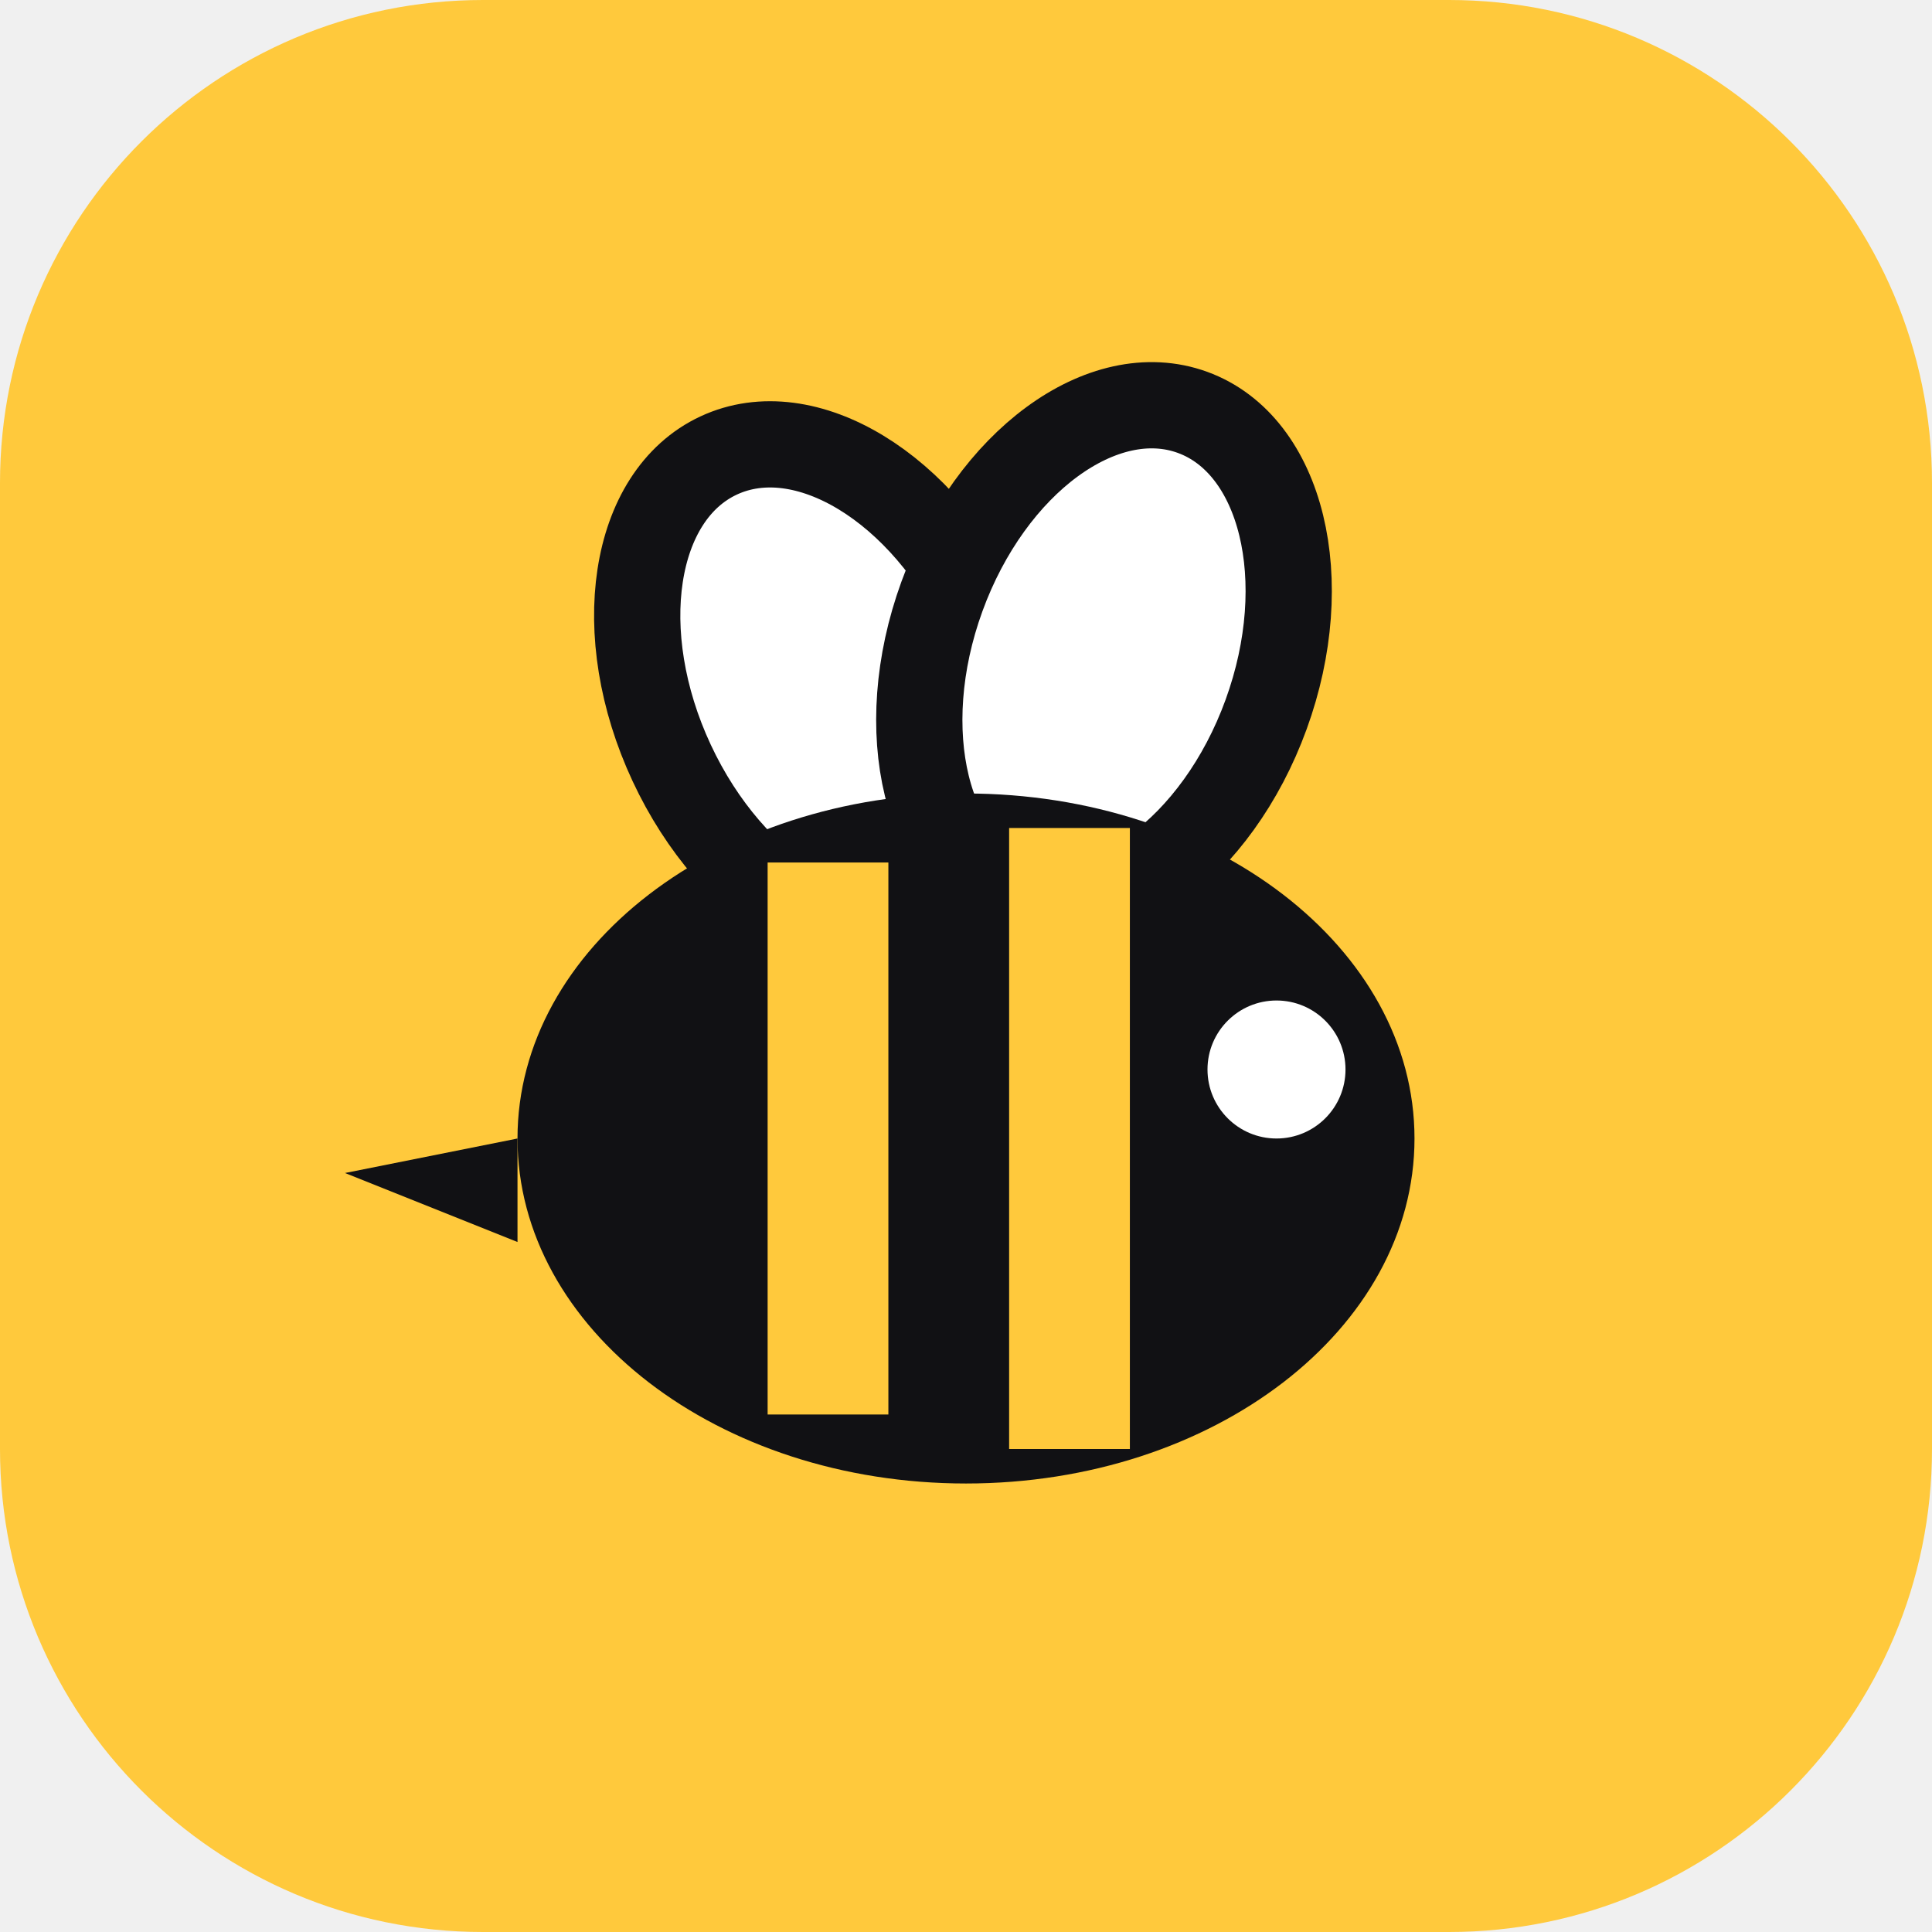
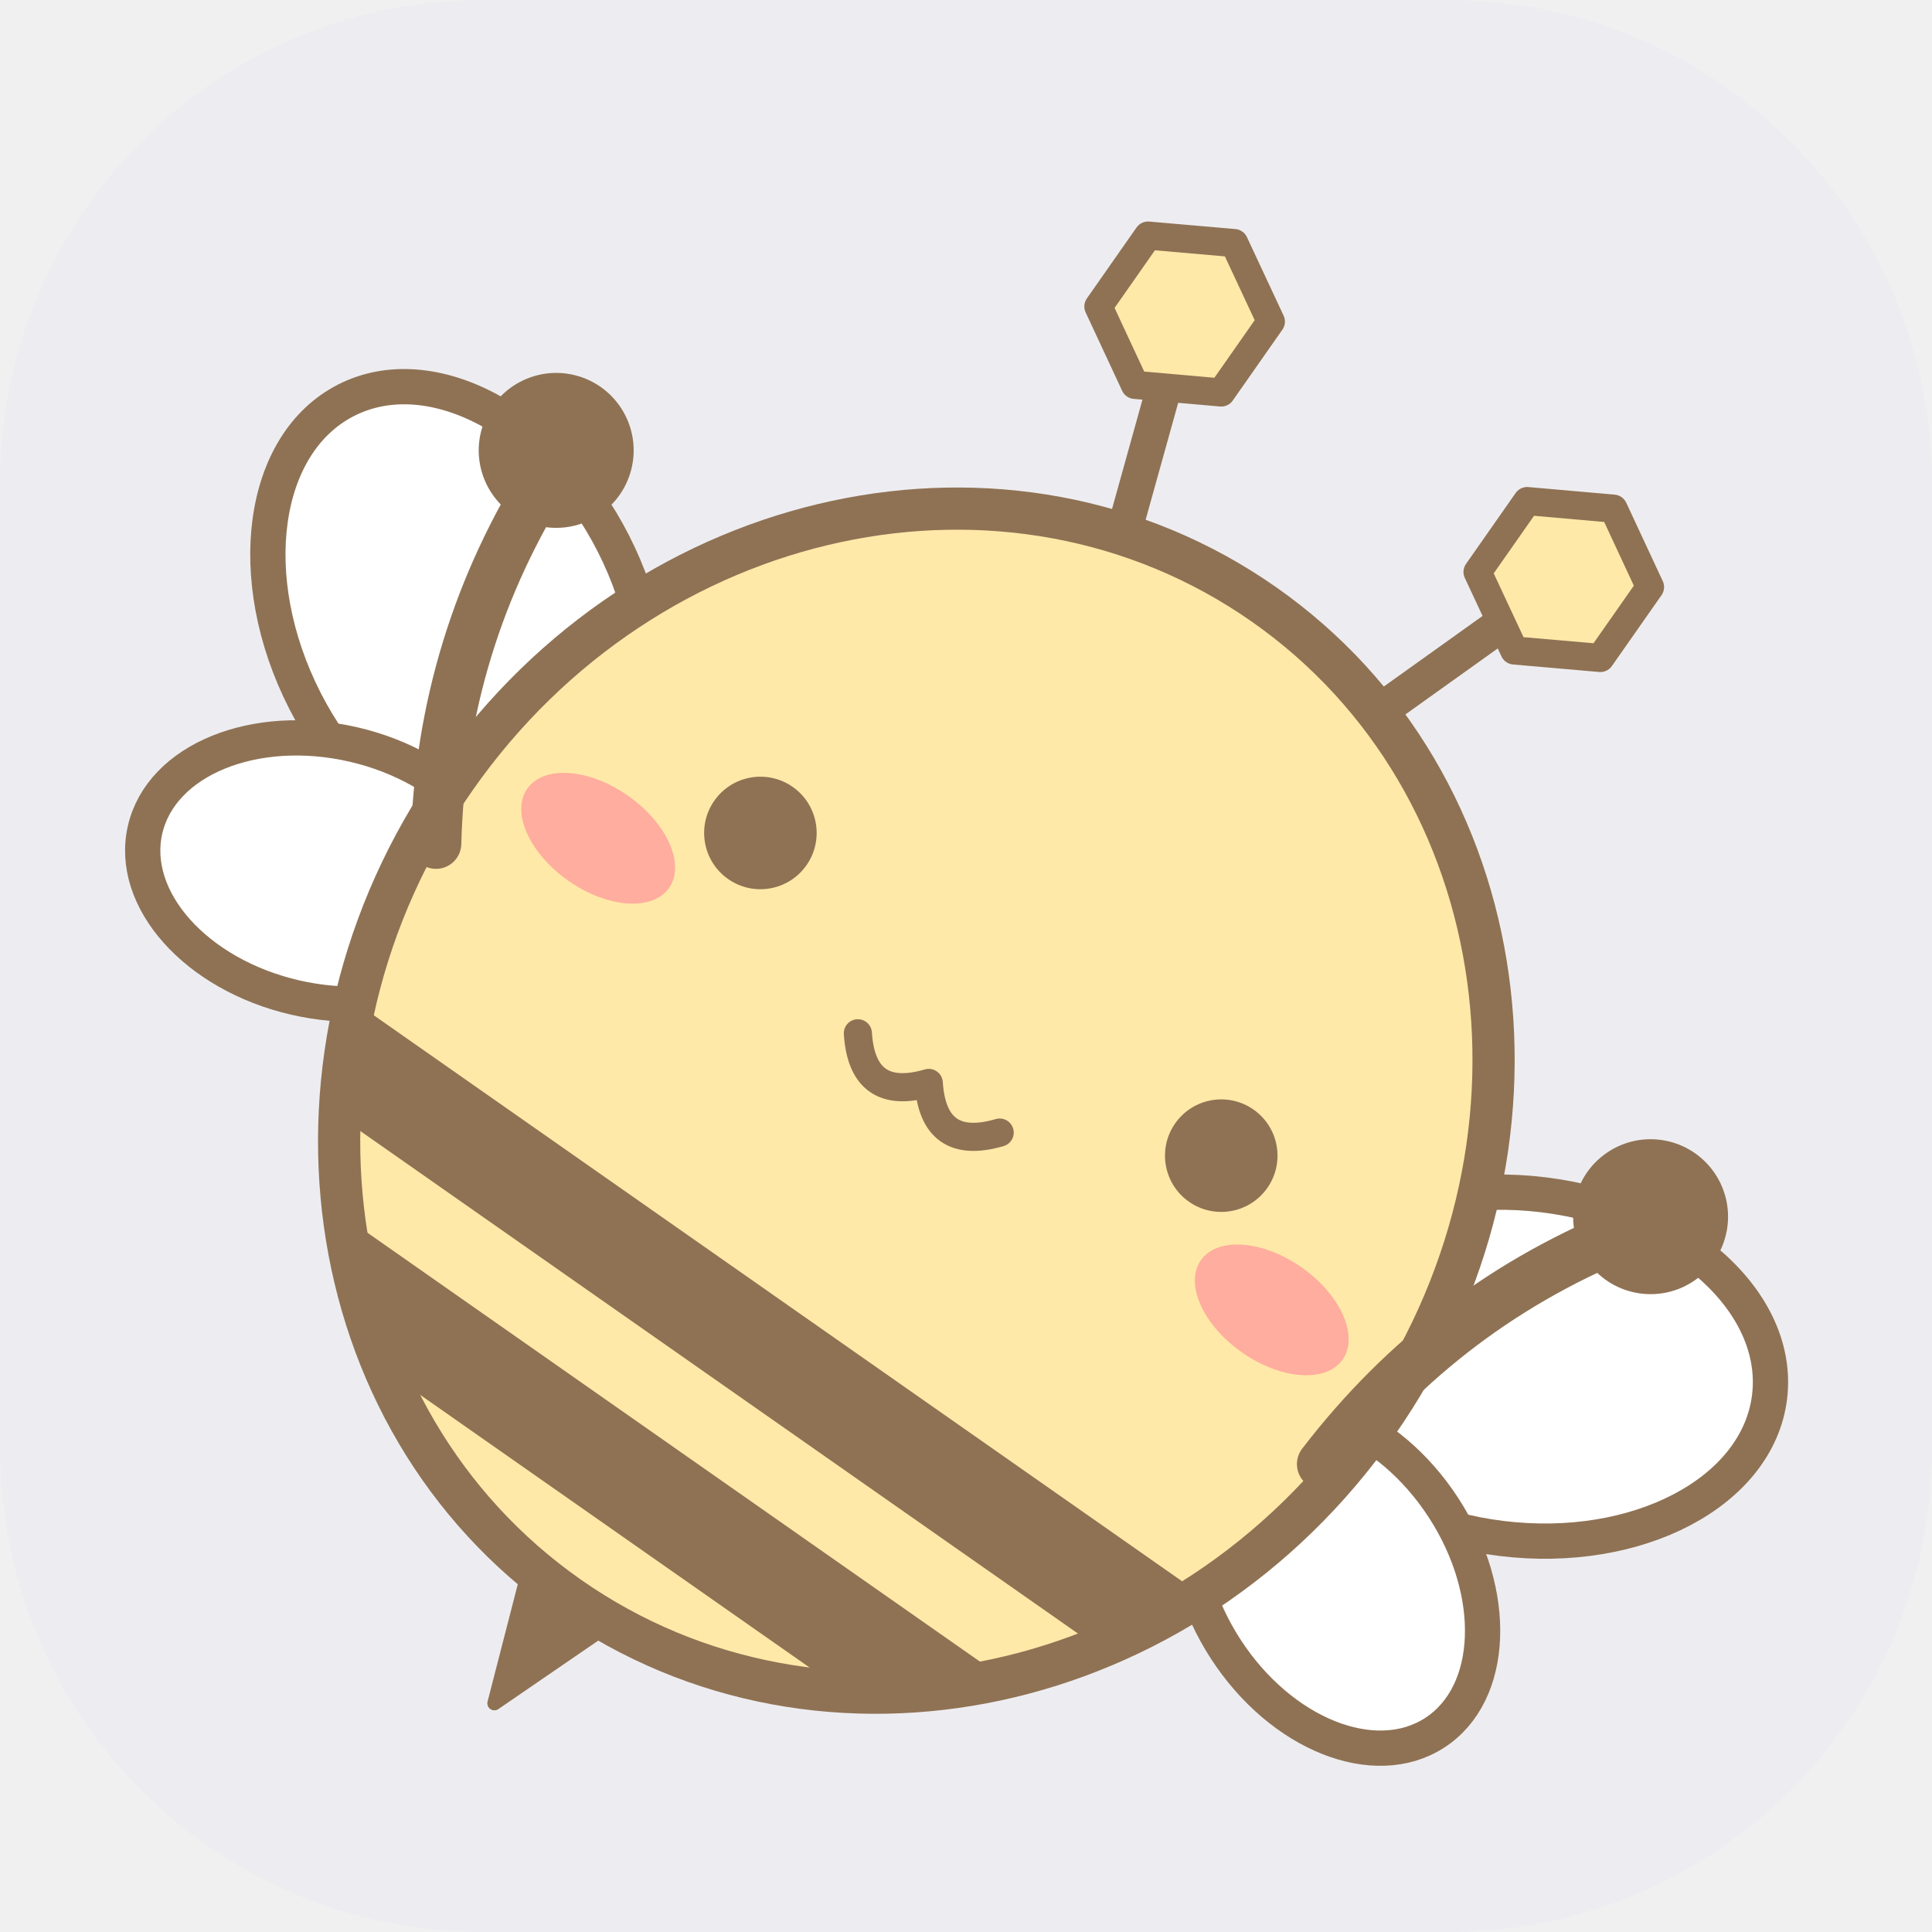
- <svg xmlns="http://www.w3.org/2000/svg" viewBox="0 0 56 56">
-   <rect width="56" height="56" rx="14" fill="#FFC93C" />
-   <ellipse cx="24" cy="20" rx="5" ry="7.5" transform="rotate(-25 24 20)" fill="#fff" stroke="#111114" stroke-width="2.5" />
-   <ellipse cx="32" cy="19" rx="5" ry="7.5" transform="rotate(20 32 19)" fill="#fff" stroke="#111114" stroke-width="2.5" />
-   <ellipse cx="28" cy="33" rx="13" ry="10" fill="#111114" />
-   <path d="M24 25v16M31 24v18" stroke="#FFC93C" stroke-width="3.5" />
-   <circle cx="37" cy="31" r="2" fill="#fff" />
-   <path d="M15 33l-5 1 5 2z" fill="#111114" />
+ <svg xmlns="http://www.w3.org/2000/svg" viewBox="0 0 100 100">
+   <defs>
+     <clipPath id="square">
+       <rect width="100" height="100" rx="25" />
+     </clipPath>
+   </defs>
+   <rect width="100" height="100" rx="25" fill="#EDEDF1" />
+   <g clip-path="url(#square)">
+     <g transform="translate(50 53.3) rotate(35) scale(1.12)">
+       <ellipse cx="-30" cy="-2" rx="11.5" ry="8" transform="rotate(28 -30 -2)" fill="#fff" stroke="#8f7254" stroke-width="1.63" />
+       <ellipse cx="-28.5" cy="11" rx="8.5" ry="6" transform="rotate(-22 -28.5 11)" fill="#fff" stroke="#8f7254" stroke-width="1.63" />
+       <ellipse cx="30" cy="-2" rx="11.5" ry="8" transform="rotate(-28 30 -2)" fill="#fff" stroke="#8f7254" stroke-width="1.63" />
+       <ellipse cx="28.5" cy="11" rx="8.5" ry="6" transform="rotate(22 28.5 11)" fill="#fff" stroke="#8f7254" stroke-width="1.63" />
+       <path d="M-6.5 -21 L-9.5 -29.5" fill="none" stroke="#8f7254" stroke-width="1.63" stroke-linecap="round" stroke-linejoin="round" />
+       <polygon points="-7.23,-30.89 -10.7,-28.89 -14.16,-30.89 -14.16,-34.89 -10.7,-36.89 -7.23,-34.89" fill="#ffe9a8" stroke="#8f7254" stroke-width="1.3" stroke-linejoin="round" />
+       <path d="M6.5 -21 L9.5 -29.5" fill="none" stroke="#8f7254" stroke-width="1.63" stroke-linecap="round" stroke-linejoin="round" />
+       <polygon points="14.16,-30.89 10.7,-28.89 7.23,-30.89 7.23,-34.89 10.7,-36.89 14.16,-34.89" fill="#ffe9a8" stroke="#8f7254" stroke-width="1.3" stroke-linejoin="round" />
+       <path d="M-3 30 L0 38 L3 30Z" fill="#8f7254" stroke="#8f7254" stroke-width="0.65" stroke-linecap="round" stroke-linejoin="round" />
+       <ellipse cx="0" cy="4" rx="26" ry="28" fill="#ffe9a8" />
+       <clipPath id="body">
+         <ellipse cx="0" cy="4" rx="26" ry="28" />
+       </clipPath>
+       <g clip-path="url(#body)">
+         <rect x="-40" y="15.15" width="80" height="4.74" fill="#8f7254" />
+         <rect x="-40" y="23.55" width="80" height="4.74" fill="#8f7254" />
+         <ellipse cx="-19" cy="2.5" rx="4" ry="2.4" fill="#ffad9e" />
+         <ellipse cx="19" cy="2.5" rx="4" ry="2.4" fill="#ffad9e" />
+       </g>
+       <ellipse cx="0" cy="4" rx="26" ry="28" fill="none" stroke="#8f7254" stroke-width="1.95" />
+       <circle cx="-13" cy="-2" r="2.6" fill="#8f7254" />
+       <circle cx="13" cy="-2" r="2.6" fill="#8f7254" />
+       <path d="M-4 3 q2 2.5 4 0 q2 2.5 4 0" fill="none" stroke="#8f7254" stroke-width="1.3" stroke-linecap="round" stroke-linejoin="round" />
+       <g transform="translate(-25 7) rotate(162)">
+         <path d="M0 0 Q2.5 9 0 18" fill="none" stroke="#8f7254" stroke-width="2.34" stroke-linecap="round" stroke-linejoin="round" />
+         <circle cx="0" cy="19" r="3.58" fill="#8f7254" />
+       </g>
+       <g transform="translate(25 7) rotate(-162)">
+         <path d="M0 0 Q2.5 9 0 18" fill="none" stroke="#8f7254" stroke-width="2.34" stroke-linecap="round" stroke-linejoin="round" />
+         <circle cx="0" cy="19" r="3.58" fill="#8f7254" />
+       </g>
+     </g>
+   </g>
</svg>
